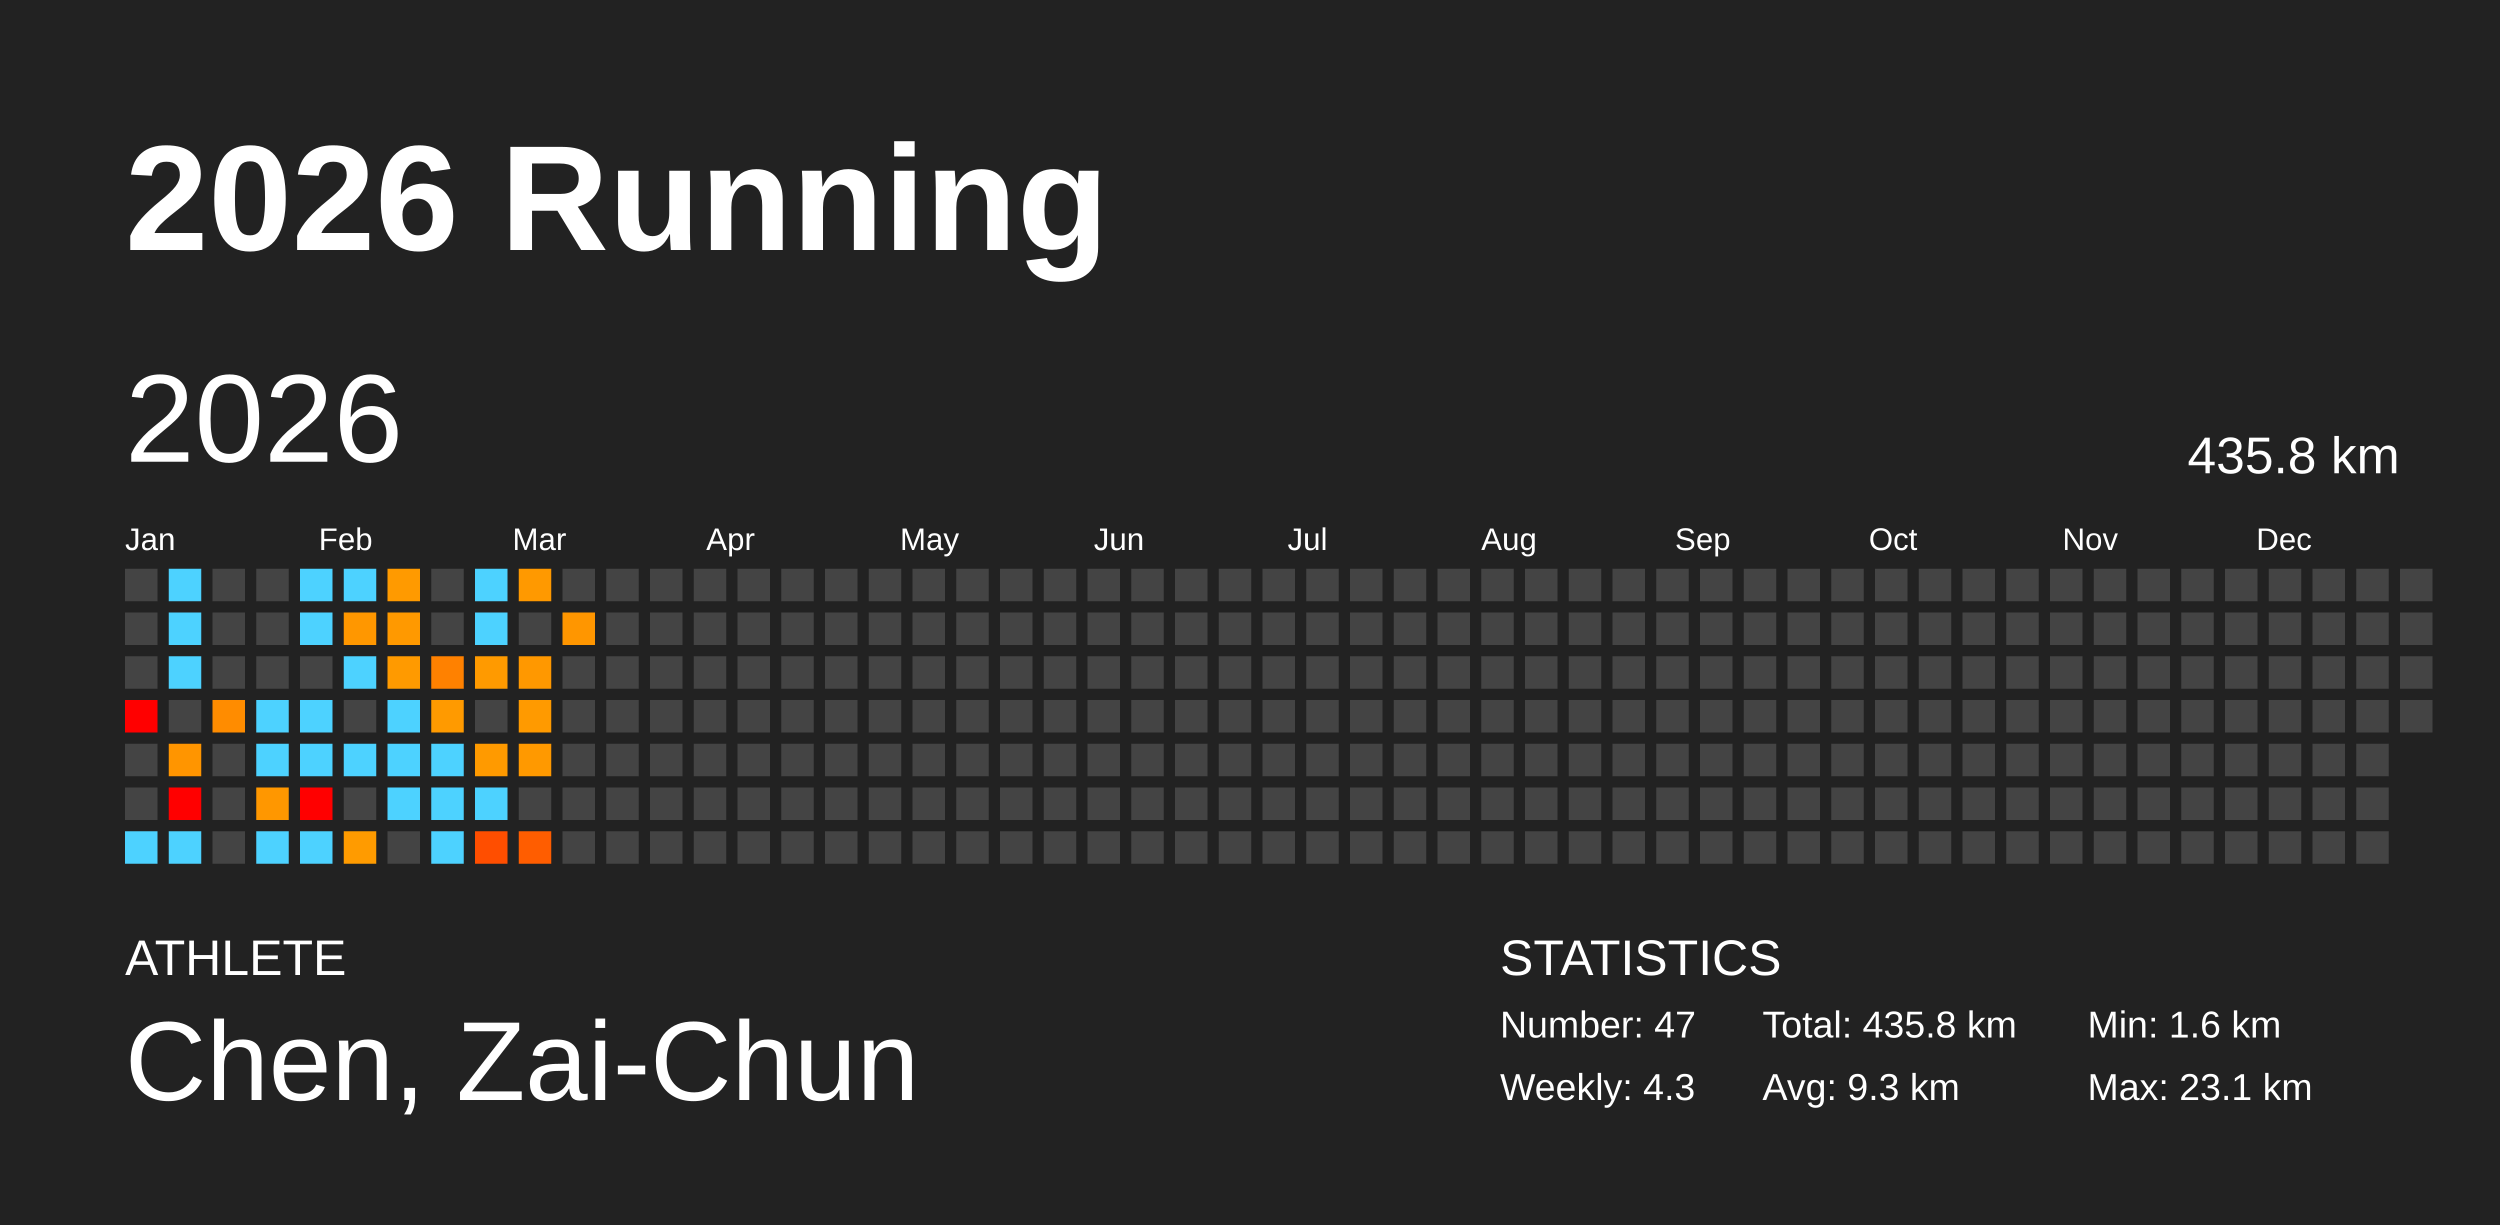
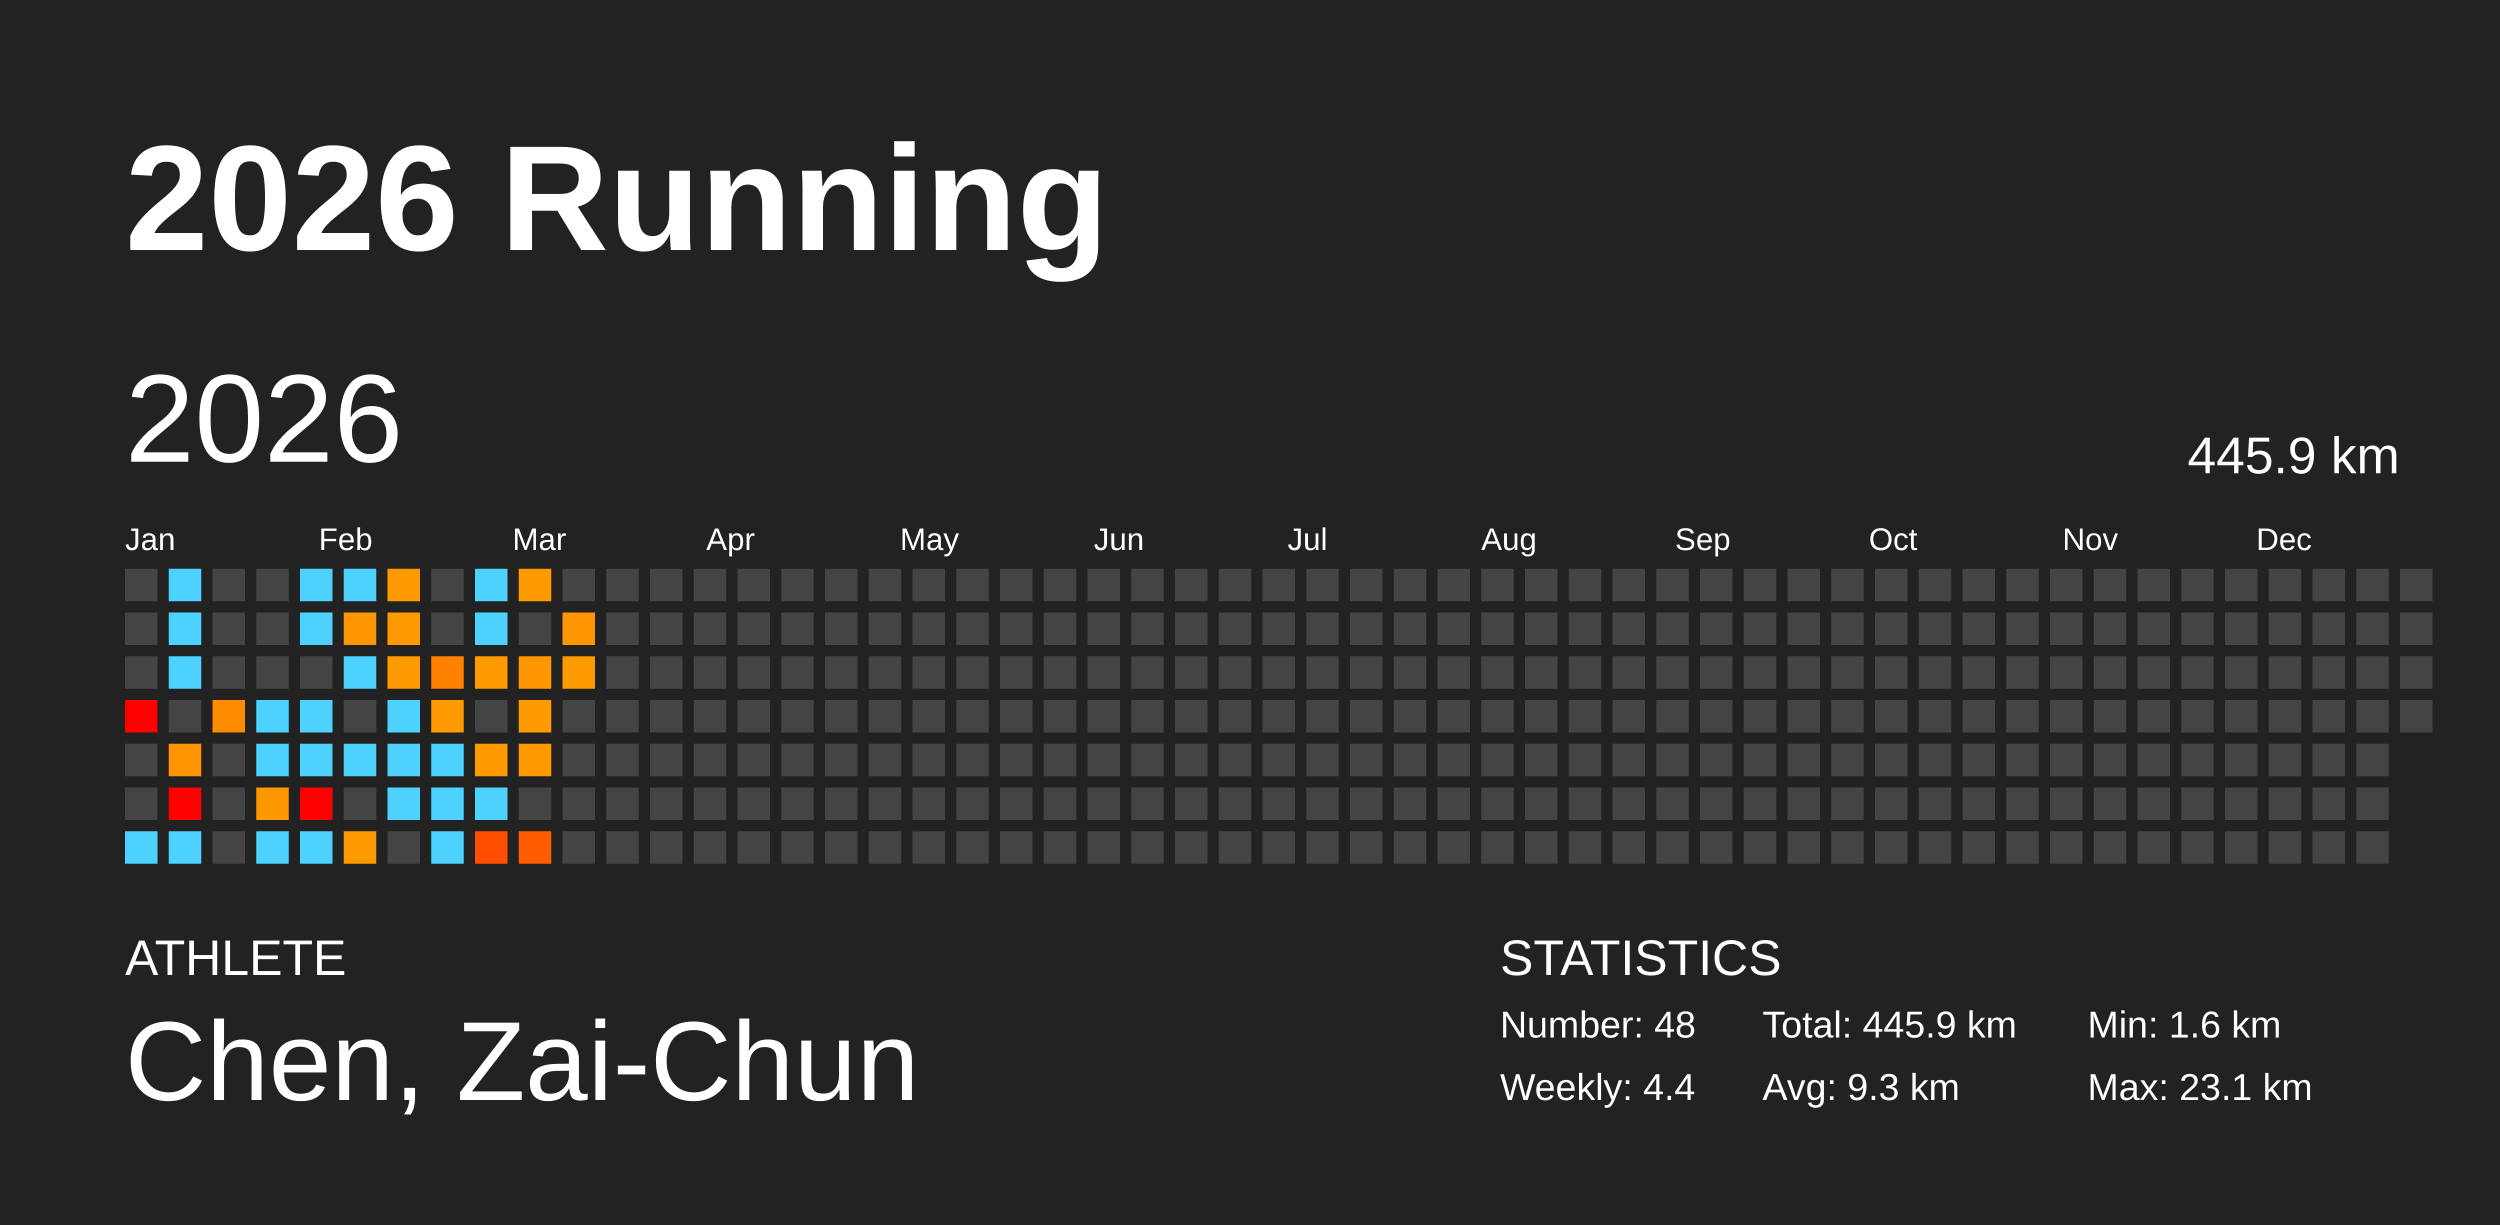
<svg xmlns="http://www.w3.org/2000/svg" baseProfile="full" height="98mm" version="1.1" viewBox="0,0,200,98" width="200mm">
  <defs />
  <rect fill="#222222" height="98" width="200" x="0" y="0" />
  <text fill="#FFFFFF" style="font-size:12px; font-family:Arial; font-weight:bold;" x="10" y="20">2026 Running</text>
  <text fill="#FFFFFF" style="font-size:4px; font-family:Arial" x="10" y="78">ATHLETE</text>
  <text fill="#FFFFFF" style="font-size:9px; font-family:Arial" x="10" y="88">Chen, Zai-Chun</text>
  <text fill="#FFFFFF" style="font-size:4px; font-family:Arial" x="120" y="78">STATISTICS</text>
-   <text fill="#FFFFFF" style="font-size:3px; font-family:Arial" x="120" y="83">Number: 47</text>
-   <text fill="#FFFFFF" style="font-size:3px; font-family:Arial" x="120" y="88">Weekly: 4.3</text>
-   <text fill="#FFFFFF" style="font-size:3px; font-family:Arial" x="141" y="83">Total: 435.8 km</text>
+   <text fill="#FFFFFF" style="font-size:3px; font-family:Arial" x="120" y="83">Number: 48</text>
+   <text fill="#FFFFFF" style="font-size:3px; font-family:Arial" x="120" y="88">Weekly: 4.4</text>
+   <text fill="#FFFFFF" style="font-size:3px; font-family:Arial" x="141" y="83">Total: 445.9 km</text>
  <text fill="#FFFFFF" style="font-size:3px; font-family:Arial" x="141" y="88">Avg: 9.3 km</text>
  <text fill="#FFFFFF" style="font-size:3px; font-family:Arial" x="167" y="83">Min: 1.6 km</text>
  <text fill="#FFFFFF" style="font-size:3px; font-family:Arial" x="167" y="88">Max: 23.1 km</text>
  <text dominant-baseline="hanging" fill="#FFFFFF" style="font-size:10.0px; font-family:Arial;" x="10" y="30">2026</text>
-   <text dominant-baseline="hanging" fill="#FFFFFF" style="font-size:4.125px; font-family:Arial;" x="175" y="35">435.8 km</text>
+   <text dominant-baseline="hanging" fill="#FFFFFF" style="font-size:4.125px; font-family:Arial;" x="175" y="35">445.9 km</text>
  <text fill="#FFFFFF" style="font-size:2.5px; font-family:Arial" x="10.0" y="44">Jan</text>
  <text fill="#FFFFFF" style="font-size:2.5px; font-family:Arial" x="25.5" y="44">Feb</text>
  <text fill="#FFFFFF" style="font-size:2.5px; font-family:Arial" x="41.0" y="44">Mar</text>
  <text fill="#FFFFFF" style="font-size:2.5px; font-family:Arial" x="56.5" y="44">Apr</text>
  <text fill="#FFFFFF" style="font-size:2.5px; font-family:Arial" x="72.0" y="44">May</text>
  <text fill="#FFFFFF" style="font-size:2.5px; font-family:Arial" x="87.5" y="44">Jun</text>
  <text fill="#FFFFFF" style="font-size:2.5px; font-family:Arial" x="103.0" y="44">Jul</text>
  <text fill="#FFFFFF" style="font-size:2.5px; font-family:Arial" x="118.5" y="44">Aug</text>
  <text fill="#FFFFFF" style="font-size:2.5px; font-family:Arial" x="134.0" y="44">Sep</text>
  <text fill="#FFFFFF" style="font-size:2.5px; font-family:Arial" x="149.5" y="44">Oct</text>
  <text fill="#FFFFFF" style="font-size:2.5px; font-family:Arial" x="165.0" y="44">Nov</text>
  <text fill="#FFFFFF" style="font-size:2.5px; font-family:Arial" x="180.5" y="44">Dec</text>
  <rect fill="#444444" height="2.6" width="2.6" x="10.0" y="45.5" />
  <rect fill="#444444" height="2.6" width="2.6" x="10.0" y="49.0" />
  <rect fill="#444444" height="2.6" width="2.6" x="10.0" y="52.5" />
  <rect fill="red" height="2.6" width="2.6" x="10.0" y="56.0" />
  <rect fill="#444444" height="2.6" width="2.6" x="10.0" y="59.5" />
  <rect fill="#444444" height="2.6" width="2.6" x="10.0" y="63.0" />
  <rect fill="#4dd2ff" height="2.6" width="2.6" x="10.0" y="66.5" />
  <rect fill="#4dd2ff" height="2.6" width="2.6" x="13.5" y="45.5" />
  <rect fill="#4dd2ff" height="2.6" width="2.6" x="13.5" y="49.0" />
  <rect fill="#4dd2ff" height="2.6" width="2.6" x="13.5" y="52.5" />
  <rect fill="#444444" height="2.6" width="2.6" x="13.5" y="56.0" />
  <rect fill="#ff9500" height="2.6" width="2.6" x="13.5" y="59.5" />
  <rect fill="red" height="2.6" width="2.6" x="13.5" y="63.0" />
  <rect fill="#4dd2ff" height="2.6" width="2.6" x="13.5" y="66.5" />
  <rect fill="#444444" height="2.6" width="2.6" x="17.0" y="45.5" />
  <rect fill="#444444" height="2.6" width="2.6" x="17.0" y="49.0" />
  <rect fill="#444444" height="2.6" width="2.6" x="17.0" y="52.5" />
  <rect fill="#ff8c00" height="2.6" width="2.6" x="17.0" y="56.0" />
  <rect fill="#444444" height="2.6" width="2.6" x="17.0" y="59.5" />
  <rect fill="#444444" height="2.6" width="2.6" x="17.0" y="63.0" />
  <rect fill="#444444" height="2.6" width="2.6" x="17.0" y="66.5" />
  <rect fill="#444444" height="2.6" width="2.6" x="20.5" y="45.5" />
  <rect fill="#444444" height="2.6" width="2.6" x="20.5" y="49.0" />
  <rect fill="#444444" height="2.6" width="2.6" x="20.5" y="52.5" />
  <rect fill="#4dd2ff" height="2.6" width="2.6" x="20.5" y="56.0" />
  <rect fill="#4dd2ff" height="2.6" width="2.6" x="20.5" y="59.5" />
  <rect fill="#ff9700" height="2.6" width="2.6" x="20.5" y="63.0" />
  <rect fill="#4dd2ff" height="2.6" width="2.6" x="20.5" y="66.5" />
  <rect fill="#4dd2ff" height="2.6" width="2.6" x="24.0" y="45.5" />
  <rect fill="#4dd2ff" height="2.6" width="2.6" x="24.0" y="49.0" />
  <rect fill="#444444" height="2.6" width="2.6" x="24.0" y="52.5" />
  <rect fill="#4dd2ff" height="2.6" width="2.6" x="24.0" y="56.0" />
  <rect fill="#4dd2ff" height="2.6" width="2.6" x="24.0" y="59.5" />
  <rect fill="red" height="2.6" width="2.6" x="24.0" y="63.0" />
  <rect fill="#4dd2ff" height="2.6" width="2.6" x="24.0" y="66.5" />
  <rect fill="#4dd2ff" height="2.6" width="2.6" x="27.5" y="45.5" />
  <rect fill="#ff9700" height="2.6" width="2.6" x="27.5" y="49.0" />
  <rect fill="#4dd2ff" height="2.6" width="2.6" x="27.5" y="52.5" />
  <rect fill="#444444" height="2.6" width="2.6" x="27.5" y="56.0" />
  <rect fill="#4dd2ff" height="2.6" width="2.6" x="27.5" y="59.5" />
  <rect fill="#444444" height="2.6" width="2.6" x="27.5" y="63.0" />
  <rect fill="#ff9b00" height="2.6" width="2.6" x="27.5" y="66.5" />
  <rect fill="#ff9a00" height="2.6" width="2.6" x="31.0" y="45.5" />
  <rect fill="#ff9900" height="2.6" width="2.6" x="31.0" y="49.0" />
  <rect fill="#ff9a00" height="2.6" width="2.6" x="31.0" y="52.5" />
  <rect fill="#4dd2ff" height="2.6" width="2.6" x="31.0" y="56.0" />
  <rect fill="#4dd2ff" height="2.6" width="2.6" x="31.0" y="59.5" />
  <rect fill="#4dd2ff" height="2.6" width="2.6" x="31.0" y="63.0" />
  <rect fill="#444444" height="2.6" width="2.6" x="31.0" y="66.5" />
  <rect fill="#444444" height="2.6" width="2.6" x="34.5" y="45.5" />
  <rect fill="#444444" height="2.6" width="2.6" x="34.5" y="49.0" />
  <rect fill="#ff8100" height="2.6" width="2.6" x="34.5" y="52.5" />
  <rect fill="#ff9a00" height="2.6" width="2.6" x="34.5" y="56.0" />
  <rect fill="#4dd2ff" height="2.6" width="2.6" x="34.5" y="59.5" />
  <rect fill="#4dd2ff" height="2.6" width="2.6" x="34.5" y="63.0" />
  <rect fill="#4dd2ff" height="2.6" width="2.6" x="34.5" y="66.5" />
  <rect fill="#4dd2ff" height="2.6" width="2.6" x="38.0" y="45.5" />
  <rect fill="#4dd2ff" height="2.6" width="2.6" x="38.0" y="49.0" />
  <rect fill="#ff9a00" height="2.6" width="2.6" x="38.0" y="52.5" />
  <rect fill="#444444" height="2.6" width="2.6" x="38.0" y="56.0" />
  <rect fill="#ff9a00" height="2.6" width="2.6" x="38.0" y="59.5" />
  <rect fill="#4dd2ff" height="2.6" width="2.6" x="38.0" y="63.0" />
  <rect fill="#ff4e00" height="2.6" width="2.6" x="38.0" y="66.5" />
  <rect fill="#ff9900" height="2.6" width="2.6" x="41.5" y="45.5" />
  <rect fill="#444444" height="2.6" width="2.6" x="41.5" y="49.0" />
  <rect fill="#ff9800" height="2.6" width="2.6" x="41.5" y="52.5" />
  <rect fill="#ff9a00" height="2.6" width="2.6" x="41.5" y="56.0" />
  <rect fill="#ff9900" height="2.6" width="2.6" x="41.5" y="59.5" />
  <rect fill="#444444" height="2.6" width="2.6" x="41.5" y="63.0" />
  <rect fill="#ff5d00" height="2.6" width="2.6" x="41.5" y="66.5" />
  <rect fill="#444444" height="2.6" width="2.6" x="45.0" y="45.5" />
  <rect fill="#ff9600" height="2.6" width="2.6" x="45.0" y="49.0" />
-   <rect fill="#444444" height="2.6" width="2.6" x="45.0" y="52.5" />
+   <rect fill="#ff9a00" height="2.6" width="2.6" x="45.0" y="52.5" />
  <rect fill="#444444" height="2.6" width="2.6" x="45.0" y="56.0" />
  <rect fill="#444444" height="2.6" width="2.6" x="45.0" y="59.5" />
  <rect fill="#444444" height="2.6" width="2.6" x="45.0" y="63.0" />
  <rect fill="#444444" height="2.6" width="2.6" x="45.0" y="66.5" />
  <rect fill="#444444" height="2.6" width="2.6" x="48.5" y="45.5" />
  <rect fill="#444444" height="2.6" width="2.6" x="48.5" y="49.0" />
  <rect fill="#444444" height="2.6" width="2.6" x="48.5" y="52.5" />
  <rect fill="#444444" height="2.6" width="2.6" x="48.5" y="56.0" />
  <rect fill="#444444" height="2.6" width="2.6" x="48.5" y="59.5" />
  <rect fill="#444444" height="2.6" width="2.6" x="48.5" y="63.0" />
  <rect fill="#444444" height="2.6" width="2.6" x="48.5" y="66.5" />
  <rect fill="#444444" height="2.6" width="2.6" x="52.0" y="45.5" />
  <rect fill="#444444" height="2.6" width="2.6" x="52.0" y="49.0" />
  <rect fill="#444444" height="2.6" width="2.6" x="52.0" y="52.5" />
  <rect fill="#444444" height="2.6" width="2.6" x="52.0" y="56.0" />
  <rect fill="#444444" height="2.6" width="2.6" x="52.0" y="59.5" />
  <rect fill="#444444" height="2.6" width="2.6" x="52.0" y="63.0" />
  <rect fill="#444444" height="2.6" width="2.6" x="52.0" y="66.5" />
  <rect fill="#444444" height="2.6" width="2.6" x="55.5" y="45.5" />
  <rect fill="#444444" height="2.6" width="2.6" x="55.5" y="49.0" />
  <rect fill="#444444" height="2.6" width="2.6" x="55.5" y="52.5" />
  <rect fill="#444444" height="2.6" width="2.6" x="55.5" y="56.0" />
  <rect fill="#444444" height="2.6" width="2.6" x="55.5" y="59.5" />
  <rect fill="#444444" height="2.6" width="2.6" x="55.5" y="63.0" />
  <rect fill="#444444" height="2.6" width="2.6" x="55.5" y="66.5" />
  <rect fill="#444444" height="2.6" width="2.6" x="59.0" y="45.5" />
  <rect fill="#444444" height="2.6" width="2.6" x="59.0" y="49.0" />
  <rect fill="#444444" height="2.6" width="2.6" x="59.0" y="52.5" />
  <rect fill="#444444" height="2.6" width="2.6" x="59.0" y="56.0" />
  <rect fill="#444444" height="2.6" width="2.6" x="59.0" y="59.5" />
  <rect fill="#444444" height="2.6" width="2.6" x="59.0" y="63.0" />
  <rect fill="#444444" height="2.6" width="2.6" x="59.0" y="66.5" />
  <rect fill="#444444" height="2.6" width="2.6" x="62.5" y="45.5" />
  <rect fill="#444444" height="2.6" width="2.6" x="62.5" y="49.0" />
  <rect fill="#444444" height="2.6" width="2.6" x="62.5" y="52.5" />
  <rect fill="#444444" height="2.6" width="2.6" x="62.5" y="56.0" />
  <rect fill="#444444" height="2.6" width="2.6" x="62.5" y="59.5" />
  <rect fill="#444444" height="2.6" width="2.6" x="62.5" y="63.0" />
  <rect fill="#444444" height="2.6" width="2.6" x="62.5" y="66.5" />
  <rect fill="#444444" height="2.6" width="2.6" x="66.0" y="45.5" />
  <rect fill="#444444" height="2.6" width="2.6" x="66.0" y="49.0" />
  <rect fill="#444444" height="2.6" width="2.6" x="66.0" y="52.5" />
  <rect fill="#444444" height="2.6" width="2.6" x="66.0" y="56.0" />
  <rect fill="#444444" height="2.6" width="2.6" x="66.0" y="59.5" />
  <rect fill="#444444" height="2.6" width="2.6" x="66.0" y="63.0" />
  <rect fill="#444444" height="2.6" width="2.6" x="66.0" y="66.5" />
  <rect fill="#444444" height="2.6" width="2.6" x="69.5" y="45.5" />
  <rect fill="#444444" height="2.6" width="2.6" x="69.5" y="49.0" />
  <rect fill="#444444" height="2.6" width="2.6" x="69.5" y="52.5" />
  <rect fill="#444444" height="2.6" width="2.6" x="69.5" y="56.0" />
  <rect fill="#444444" height="2.6" width="2.6" x="69.5" y="59.5" />
  <rect fill="#444444" height="2.6" width="2.6" x="69.5" y="63.0" />
  <rect fill="#444444" height="2.6" width="2.6" x="69.5" y="66.5" />
  <rect fill="#444444" height="2.6" width="2.6" x="73.0" y="45.5" />
  <rect fill="#444444" height="2.6" width="2.6" x="73.0" y="49.0" />
  <rect fill="#444444" height="2.6" width="2.6" x="73.0" y="52.5" />
  <rect fill="#444444" height="2.6" width="2.6" x="73.0" y="56.0" />
  <rect fill="#444444" height="2.6" width="2.6" x="73.0" y="59.5" />
  <rect fill="#444444" height="2.6" width="2.6" x="73.0" y="63.0" />
  <rect fill="#444444" height="2.6" width="2.6" x="73.0" y="66.5" />
  <rect fill="#444444" height="2.6" width="2.6" x="76.5" y="45.5" />
  <rect fill="#444444" height="2.6" width="2.6" x="76.5" y="49.0" />
  <rect fill="#444444" height="2.6" width="2.6" x="76.5" y="52.5" />
  <rect fill="#444444" height="2.6" width="2.6" x="76.5" y="56.0" />
  <rect fill="#444444" height="2.6" width="2.6" x="76.5" y="59.5" />
  <rect fill="#444444" height="2.6" width="2.6" x="76.5" y="63.0" />
  <rect fill="#444444" height="2.6" width="2.6" x="76.5" y="66.5" />
  <rect fill="#444444" height="2.6" width="2.6" x="80.0" y="45.5" />
  <rect fill="#444444" height="2.6" width="2.6" x="80.0" y="49.0" />
  <rect fill="#444444" height="2.6" width="2.6" x="80.0" y="52.5" />
  <rect fill="#444444" height="2.6" width="2.6" x="80.0" y="56.0" />
  <rect fill="#444444" height="2.6" width="2.6" x="80.0" y="59.5" />
  <rect fill="#444444" height="2.6" width="2.6" x="80.0" y="63.0" />
  <rect fill="#444444" height="2.6" width="2.6" x="80.0" y="66.5" />
  <rect fill="#444444" height="2.6" width="2.6" x="83.5" y="45.5" />
  <rect fill="#444444" height="2.6" width="2.6" x="83.5" y="49.0" />
  <rect fill="#444444" height="2.6" width="2.6" x="83.5" y="52.5" />
  <rect fill="#444444" height="2.6" width="2.6" x="83.5" y="56.0" />
  <rect fill="#444444" height="2.6" width="2.6" x="83.5" y="59.5" />
  <rect fill="#444444" height="2.6" width="2.6" x="83.5" y="63.0" />
  <rect fill="#444444" height="2.6" width="2.6" x="83.5" y="66.5" />
  <rect fill="#444444" height="2.6" width="2.6" x="87.0" y="45.5" />
  <rect fill="#444444" height="2.6" width="2.6" x="87.0" y="49.0" />
  <rect fill="#444444" height="2.6" width="2.6" x="87.0" y="52.5" />
  <rect fill="#444444" height="2.6" width="2.6" x="87.0" y="56.0" />
  <rect fill="#444444" height="2.6" width="2.6" x="87.0" y="59.5" />
  <rect fill="#444444" height="2.6" width="2.6" x="87.0" y="63.0" />
  <rect fill="#444444" height="2.6" width="2.6" x="87.0" y="66.5" />
  <rect fill="#444444" height="2.6" width="2.6" x="90.5" y="45.5" />
  <rect fill="#444444" height="2.6" width="2.6" x="90.5" y="49.0" />
  <rect fill="#444444" height="2.6" width="2.6" x="90.5" y="52.5" />
  <rect fill="#444444" height="2.6" width="2.6" x="90.5" y="56.0" />
  <rect fill="#444444" height="2.6" width="2.6" x="90.5" y="59.5" />
  <rect fill="#444444" height="2.6" width="2.6" x="90.5" y="63.0" />
  <rect fill="#444444" height="2.6" width="2.6" x="90.5" y="66.5" />
  <rect fill="#444444" height="2.6" width="2.6" x="94.0" y="45.5" />
  <rect fill="#444444" height="2.6" width="2.6" x="94.0" y="49.0" />
  <rect fill="#444444" height="2.6" width="2.6" x="94.0" y="52.5" />
  <rect fill="#444444" height="2.6" width="2.6" x="94.0" y="56.0" />
  <rect fill="#444444" height="2.6" width="2.6" x="94.0" y="59.5" />
  <rect fill="#444444" height="2.6" width="2.6" x="94.0" y="63.0" />
  <rect fill="#444444" height="2.6" width="2.6" x="94.0" y="66.5" />
  <rect fill="#444444" height="2.6" width="2.6" x="97.5" y="45.5" />
  <rect fill="#444444" height="2.6" width="2.6" x="97.5" y="49.0" />
  <rect fill="#444444" height="2.6" width="2.6" x="97.5" y="52.5" />
  <rect fill="#444444" height="2.6" width="2.6" x="97.5" y="56.0" />
  <rect fill="#444444" height="2.6" width="2.6" x="97.5" y="59.5" />
  <rect fill="#444444" height="2.6" width="2.6" x="97.5" y="63.0" />
  <rect fill="#444444" height="2.6" width="2.6" x="97.5" y="66.5" />
  <rect fill="#444444" height="2.6" width="2.6" x="101.0" y="45.5" />
  <rect fill="#444444" height="2.6" width="2.6" x="101.0" y="49.0" />
  <rect fill="#444444" height="2.6" width="2.6" x="101.0" y="52.5" />
  <rect fill="#444444" height="2.6" width="2.6" x="101.0" y="56.0" />
  <rect fill="#444444" height="2.6" width="2.6" x="101.0" y="59.5" />
  <rect fill="#444444" height="2.6" width="2.6" x="101.0" y="63.0" />
  <rect fill="#444444" height="2.6" width="2.6" x="101.0" y="66.5" />
  <rect fill="#444444" height="2.6" width="2.6" x="104.5" y="45.5" />
  <rect fill="#444444" height="2.6" width="2.6" x="104.5" y="49.0" />
  <rect fill="#444444" height="2.6" width="2.6" x="104.5" y="52.5" />
  <rect fill="#444444" height="2.6" width="2.6" x="104.5" y="56.0" />
  <rect fill="#444444" height="2.6" width="2.6" x="104.5" y="59.5" />
  <rect fill="#444444" height="2.6" width="2.6" x="104.5" y="63.0" />
  <rect fill="#444444" height="2.6" width="2.6" x="104.5" y="66.5" />
  <rect fill="#444444" height="2.6" width="2.6" x="108.0" y="45.5" />
  <rect fill="#444444" height="2.6" width="2.6" x="108.0" y="49.0" />
  <rect fill="#444444" height="2.6" width="2.6" x="108.0" y="52.5" />
  <rect fill="#444444" height="2.6" width="2.6" x="108.0" y="56.0" />
  <rect fill="#444444" height="2.6" width="2.6" x="108.0" y="59.5" />
  <rect fill="#444444" height="2.6" width="2.6" x="108.0" y="63.0" />
  <rect fill="#444444" height="2.6" width="2.6" x="108.0" y="66.5" />
  <rect fill="#444444" height="2.6" width="2.6" x="111.5" y="45.5" />
  <rect fill="#444444" height="2.6" width="2.6" x="111.5" y="49.0" />
  <rect fill="#444444" height="2.6" width="2.6" x="111.5" y="52.5" />
  <rect fill="#444444" height="2.6" width="2.6" x="111.5" y="56.0" />
  <rect fill="#444444" height="2.6" width="2.6" x="111.5" y="59.5" />
  <rect fill="#444444" height="2.6" width="2.6" x="111.5" y="63.0" />
  <rect fill="#444444" height="2.6" width="2.6" x="111.5" y="66.5" />
  <rect fill="#444444" height="2.6" width="2.6" x="115.0" y="45.5" />
  <rect fill="#444444" height="2.6" width="2.6" x="115.0" y="49.0" />
  <rect fill="#444444" height="2.6" width="2.6" x="115.0" y="52.5" />
  <rect fill="#444444" height="2.6" width="2.6" x="115.0" y="56.0" />
  <rect fill="#444444" height="2.6" width="2.6" x="115.0" y="59.5" />
  <rect fill="#444444" height="2.6" width="2.6" x="115.0" y="63.0" />
  <rect fill="#444444" height="2.6" width="2.6" x="115.0" y="66.5" />
  <rect fill="#444444" height="2.6" width="2.6" x="118.5" y="45.5" />
  <rect fill="#444444" height="2.6" width="2.6" x="118.5" y="49.0" />
  <rect fill="#444444" height="2.6" width="2.6" x="118.5" y="52.5" />
  <rect fill="#444444" height="2.6" width="2.6" x="118.5" y="56.0" />
  <rect fill="#444444" height="2.6" width="2.6" x="118.5" y="59.5" />
  <rect fill="#444444" height="2.6" width="2.6" x="118.5" y="63.0" />
  <rect fill="#444444" height="2.6" width="2.6" x="118.5" y="66.5" />
  <rect fill="#444444" height="2.6" width="2.6" x="122.0" y="45.5" />
  <rect fill="#444444" height="2.6" width="2.6" x="122.0" y="49.0" />
  <rect fill="#444444" height="2.6" width="2.6" x="122.0" y="52.5" />
  <rect fill="#444444" height="2.6" width="2.6" x="122.0" y="56.0" />
  <rect fill="#444444" height="2.6" width="2.6" x="122.0" y="59.5" />
  <rect fill="#444444" height="2.6" width="2.6" x="122.0" y="63.0" />
  <rect fill="#444444" height="2.6" width="2.6" x="122.0" y="66.5" />
  <rect fill="#444444" height="2.6" width="2.6" x="125.5" y="45.5" />
  <rect fill="#444444" height="2.6" width="2.6" x="125.5" y="49.0" />
  <rect fill="#444444" height="2.6" width="2.6" x="125.5" y="52.5" />
  <rect fill="#444444" height="2.6" width="2.6" x="125.5" y="56.0" />
  <rect fill="#444444" height="2.6" width="2.6" x="125.5" y="59.5" />
  <rect fill="#444444" height="2.6" width="2.6" x="125.5" y="63.0" />
  <rect fill="#444444" height="2.6" width="2.6" x="125.5" y="66.5" />
  <rect fill="#444444" height="2.6" width="2.6" x="129.0" y="45.5" />
  <rect fill="#444444" height="2.6" width="2.6" x="129.0" y="49.0" />
  <rect fill="#444444" height="2.6" width="2.6" x="129.0" y="52.5" />
  <rect fill="#444444" height="2.6" width="2.6" x="129.0" y="56.0" />
  <rect fill="#444444" height="2.6" width="2.6" x="129.0" y="59.5" />
  <rect fill="#444444" height="2.6" width="2.6" x="129.0" y="63.0" />
  <rect fill="#444444" height="2.6" width="2.6" x="129.0" y="66.5" />
  <rect fill="#444444" height="2.6" width="2.6" x="132.5" y="45.5" />
  <rect fill="#444444" height="2.6" width="2.6" x="132.5" y="49.0" />
  <rect fill="#444444" height="2.6" width="2.6" x="132.5" y="52.5" />
  <rect fill="#444444" height="2.6" width="2.6" x="132.5" y="56.0" />
  <rect fill="#444444" height="2.6" width="2.6" x="132.5" y="59.5" />
  <rect fill="#444444" height="2.6" width="2.6" x="132.5" y="63.0" />
  <rect fill="#444444" height="2.6" width="2.6" x="132.5" y="66.5" />
  <rect fill="#444444" height="2.6" width="2.6" x="136.0" y="45.5" />
  <rect fill="#444444" height="2.6" width="2.6" x="136.0" y="49.0" />
  <rect fill="#444444" height="2.6" width="2.6" x="136.0" y="52.5" />
  <rect fill="#444444" height="2.6" width="2.6" x="136.0" y="56.0" />
  <rect fill="#444444" height="2.6" width="2.6" x="136.0" y="59.5" />
  <rect fill="#444444" height="2.6" width="2.6" x="136.0" y="63.0" />
  <rect fill="#444444" height="2.6" width="2.6" x="136.0" y="66.5" />
  <rect fill="#444444" height="2.6" width="2.6" x="139.5" y="45.5" />
  <rect fill="#444444" height="2.6" width="2.6" x="139.5" y="49.0" />
  <rect fill="#444444" height="2.6" width="2.6" x="139.5" y="52.5" />
  <rect fill="#444444" height="2.6" width="2.6" x="139.5" y="56.0" />
  <rect fill="#444444" height="2.6" width="2.6" x="139.5" y="59.5" />
  <rect fill="#444444" height="2.6" width="2.6" x="139.5" y="63.0" />
  <rect fill="#444444" height="2.6" width="2.6" x="139.5" y="66.5" />
  <rect fill="#444444" height="2.6" width="2.6" x="143.0" y="45.5" />
  <rect fill="#444444" height="2.6" width="2.6" x="143.0" y="49.0" />
  <rect fill="#444444" height="2.6" width="2.6" x="143.0" y="52.5" />
  <rect fill="#444444" height="2.6" width="2.6" x="143.0" y="56.0" />
  <rect fill="#444444" height="2.6" width="2.6" x="143.0" y="59.5" />
  <rect fill="#444444" height="2.6" width="2.6" x="143.0" y="63.0" />
  <rect fill="#444444" height="2.6" width="2.6" x="143.0" y="66.5" />
  <rect fill="#444444" height="2.6" width="2.6" x="146.5" y="45.5" />
  <rect fill="#444444" height="2.6" width="2.6" x="146.5" y="49.0" />
  <rect fill="#444444" height="2.6" width="2.6" x="146.5" y="52.5" />
  <rect fill="#444444" height="2.6" width="2.6" x="146.5" y="56.0" />
  <rect fill="#444444" height="2.6" width="2.6" x="146.5" y="59.5" />
  <rect fill="#444444" height="2.6" width="2.6" x="146.5" y="63.0" />
  <rect fill="#444444" height="2.6" width="2.6" x="146.5" y="66.5" />
  <rect fill="#444444" height="2.6" width="2.6" x="150.0" y="45.5" />
  <rect fill="#444444" height="2.6" width="2.6" x="150.0" y="49.0" />
  <rect fill="#444444" height="2.6" width="2.6" x="150.0" y="52.5" />
  <rect fill="#444444" height="2.6" width="2.6" x="150.0" y="56.0" />
  <rect fill="#444444" height="2.6" width="2.6" x="150.0" y="59.5" />
  <rect fill="#444444" height="2.6" width="2.6" x="150.0" y="63.0" />
  <rect fill="#444444" height="2.6" width="2.6" x="150.0" y="66.5" />
  <rect fill="#444444" height="2.6" width="2.6" x="153.5" y="45.5" />
  <rect fill="#444444" height="2.6" width="2.6" x="153.5" y="49.0" />
  <rect fill="#444444" height="2.6" width="2.6" x="153.5" y="52.5" />
  <rect fill="#444444" height="2.6" width="2.6" x="153.5" y="56.0" />
  <rect fill="#444444" height="2.6" width="2.6" x="153.5" y="59.5" />
  <rect fill="#444444" height="2.6" width="2.6" x="153.5" y="63.0" />
  <rect fill="#444444" height="2.6" width="2.6" x="153.5" y="66.5" />
  <rect fill="#444444" height="2.6" width="2.6" x="157.0" y="45.5" />
  <rect fill="#444444" height="2.6" width="2.6" x="157.0" y="49.0" />
  <rect fill="#444444" height="2.6" width="2.6" x="157.0" y="52.5" />
  <rect fill="#444444" height="2.6" width="2.6" x="157.0" y="56.0" />
  <rect fill="#444444" height="2.6" width="2.6" x="157.0" y="59.5" />
  <rect fill="#444444" height="2.6" width="2.6" x="157.0" y="63.0" />
  <rect fill="#444444" height="2.6" width="2.6" x="157.0" y="66.5" />
  <rect fill="#444444" height="2.6" width="2.6" x="160.5" y="45.5" />
  <rect fill="#444444" height="2.6" width="2.6" x="160.5" y="49.0" />
  <rect fill="#444444" height="2.6" width="2.6" x="160.5" y="52.5" />
  <rect fill="#444444" height="2.6" width="2.6" x="160.5" y="56.0" />
  <rect fill="#444444" height="2.6" width="2.6" x="160.5" y="59.5" />
  <rect fill="#444444" height="2.6" width="2.6" x="160.5" y="63.0" />
  <rect fill="#444444" height="2.6" width="2.6" x="160.5" y="66.5" />
  <rect fill="#444444" height="2.6" width="2.6" x="164.0" y="45.5" />
  <rect fill="#444444" height="2.6" width="2.6" x="164.0" y="49.0" />
  <rect fill="#444444" height="2.6" width="2.6" x="164.0" y="52.5" />
  <rect fill="#444444" height="2.6" width="2.6" x="164.0" y="56.0" />
  <rect fill="#444444" height="2.6" width="2.6" x="164.0" y="59.5" />
  <rect fill="#444444" height="2.6" width="2.6" x="164.0" y="63.0" />
  <rect fill="#444444" height="2.6" width="2.6" x="164.0" y="66.5" />
  <rect fill="#444444" height="2.6" width="2.6" x="167.5" y="45.5" />
  <rect fill="#444444" height="2.6" width="2.6" x="167.5" y="49.0" />
  <rect fill="#444444" height="2.6" width="2.6" x="167.5" y="52.5" />
  <rect fill="#444444" height="2.6" width="2.6" x="167.5" y="56.0" />
  <rect fill="#444444" height="2.6" width="2.6" x="167.5" y="59.5" />
  <rect fill="#444444" height="2.6" width="2.6" x="167.5" y="63.0" />
  <rect fill="#444444" height="2.6" width="2.6" x="167.5" y="66.5" />
  <rect fill="#444444" height="2.6" width="2.6" x="171.0" y="45.5" />
  <rect fill="#444444" height="2.6" width="2.6" x="171.0" y="49.0" />
  <rect fill="#444444" height="2.6" width="2.6" x="171.0" y="52.5" />
  <rect fill="#444444" height="2.6" width="2.6" x="171.0" y="56.0" />
  <rect fill="#444444" height="2.6" width="2.6" x="171.0" y="59.5" />
  <rect fill="#444444" height="2.6" width="2.6" x="171.0" y="63.0" />
  <rect fill="#444444" height="2.6" width="2.6" x="171.0" y="66.5" />
  <rect fill="#444444" height="2.6" width="2.6" x="174.5" y="45.5" />
  <rect fill="#444444" height="2.6" width="2.6" x="174.5" y="49.0" />
  <rect fill="#444444" height="2.6" width="2.6" x="174.5" y="52.5" />
  <rect fill="#444444" height="2.6" width="2.6" x="174.5" y="56.0" />
  <rect fill="#444444" height="2.6" width="2.6" x="174.5" y="59.5" />
  <rect fill="#444444" height="2.6" width="2.6" x="174.5" y="63.0" />
  <rect fill="#444444" height="2.6" width="2.6" x="174.5" y="66.5" />
  <rect fill="#444444" height="2.6" width="2.6" x="178.0" y="45.5" />
  <rect fill="#444444" height="2.6" width="2.6" x="178.0" y="49.0" />
  <rect fill="#444444" height="2.6" width="2.6" x="178.0" y="52.5" />
  <rect fill="#444444" height="2.6" width="2.6" x="178.0" y="56.0" />
  <rect fill="#444444" height="2.6" width="2.6" x="178.0" y="59.5" />
  <rect fill="#444444" height="2.6" width="2.6" x="178.0" y="63.0" />
  <rect fill="#444444" height="2.6" width="2.6" x="178.0" y="66.5" />
  <rect fill="#444444" height="2.6" width="2.6" x="181.5" y="45.5" />
  <rect fill="#444444" height="2.6" width="2.6" x="181.5" y="49.0" />
  <rect fill="#444444" height="2.6" width="2.6" x="181.5" y="52.5" />
  <rect fill="#444444" height="2.6" width="2.6" x="181.5" y="56.0" />
  <rect fill="#444444" height="2.6" width="2.6" x="181.5" y="59.5" />
  <rect fill="#444444" height="2.6" width="2.6" x="181.5" y="63.0" />
  <rect fill="#444444" height="2.6" width="2.6" x="181.5" y="66.5" />
  <rect fill="#444444" height="2.6" width="2.6" x="185.0" y="45.5" />
  <rect fill="#444444" height="2.6" width="2.6" x="185.0" y="49.0" />
  <rect fill="#444444" height="2.6" width="2.6" x="185.0" y="52.5" />
  <rect fill="#444444" height="2.6" width="2.6" x="185.0" y="56.0" />
  <rect fill="#444444" height="2.6" width="2.6" x="185.0" y="59.5" />
  <rect fill="#444444" height="2.6" width="2.6" x="185.0" y="63.0" />
  <rect fill="#444444" height="2.6" width="2.6" x="185.0" y="66.5" />
  <rect fill="#444444" height="2.6" width="2.6" x="188.5" y="45.5" />
  <rect fill="#444444" height="2.6" width="2.6" x="188.5" y="49.0" />
  <rect fill="#444444" height="2.6" width="2.6" x="188.5" y="52.5" />
  <rect fill="#444444" height="2.6" width="2.6" x="188.5" y="56.0" />
  <rect fill="#444444" height="2.6" width="2.6" x="188.5" y="59.5" />
  <rect fill="#444444" height="2.6" width="2.6" x="188.5" y="63.0" />
  <rect fill="#444444" height="2.6" width="2.6" x="188.5" y="66.5" />
  <rect fill="#444444" height="2.6" width="2.6" x="192.0" y="45.5" />
  <rect fill="#444444" height="2.6" width="2.6" x="192.0" y="49.0" />
  <rect fill="#444444" height="2.6" width="2.6" x="192.0" y="52.5" />
  <rect fill="#444444" height="2.6" width="2.6" x="192.0" y="56.0" />
</svg>
